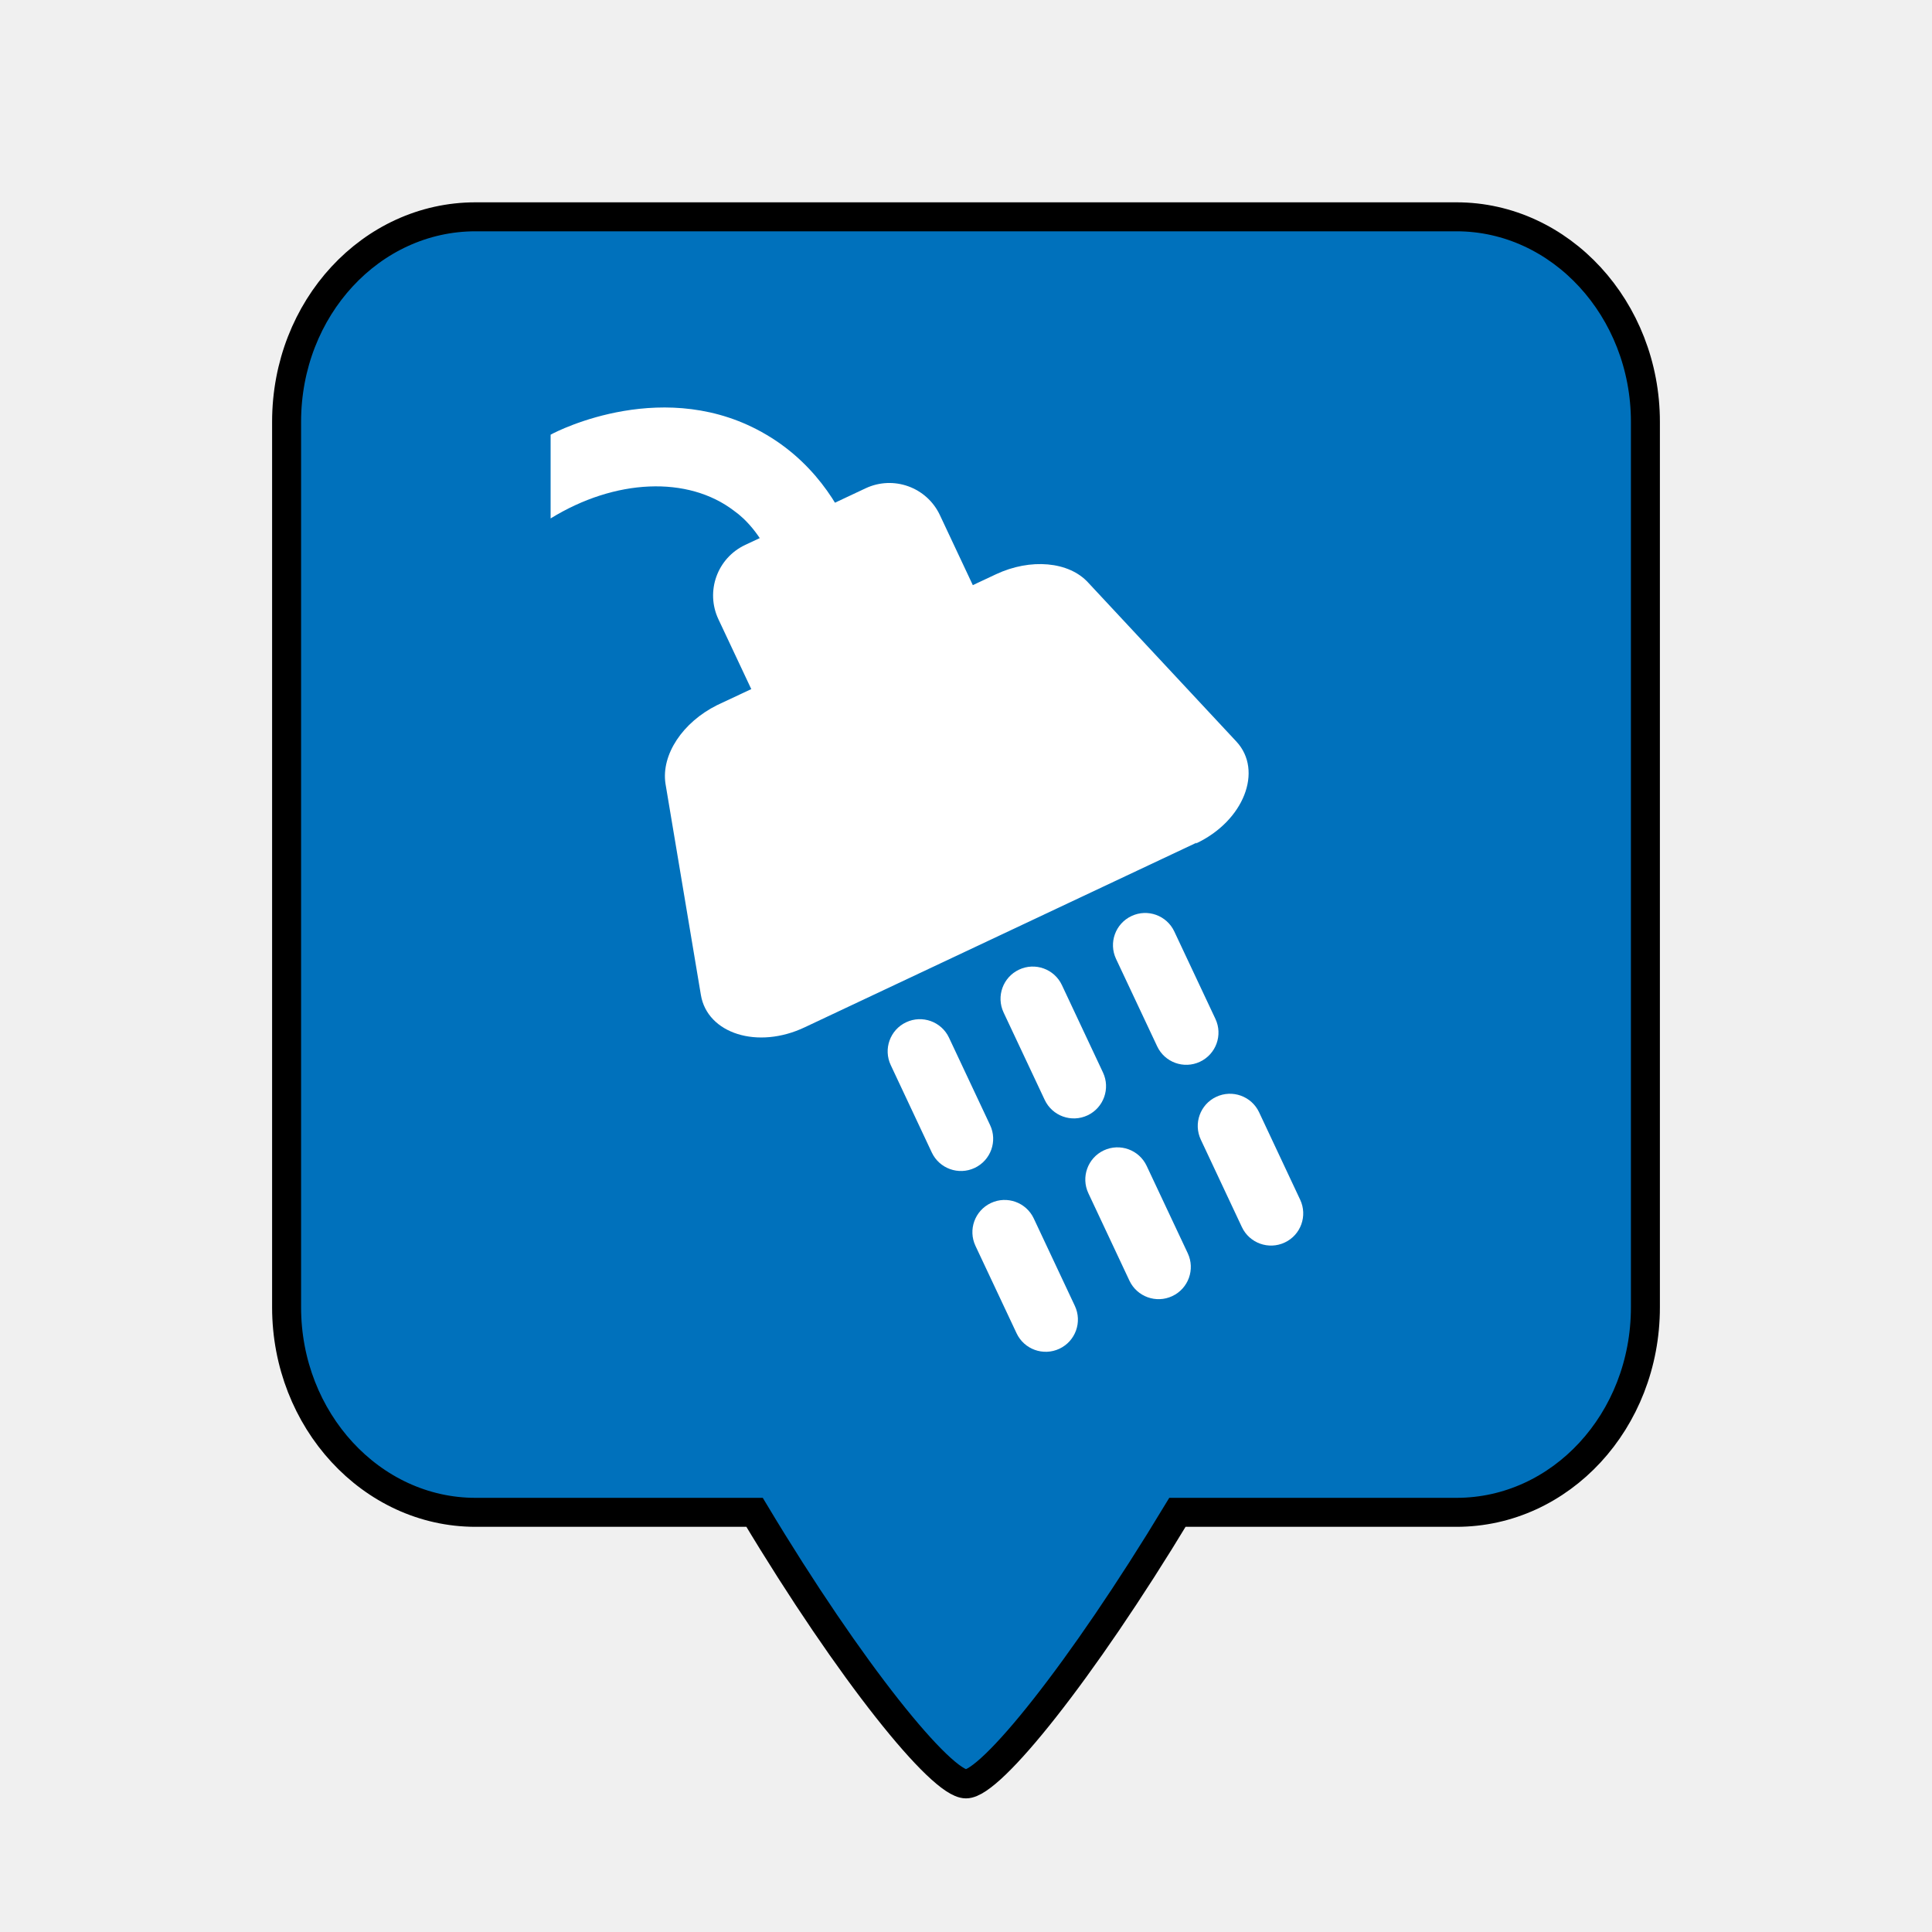
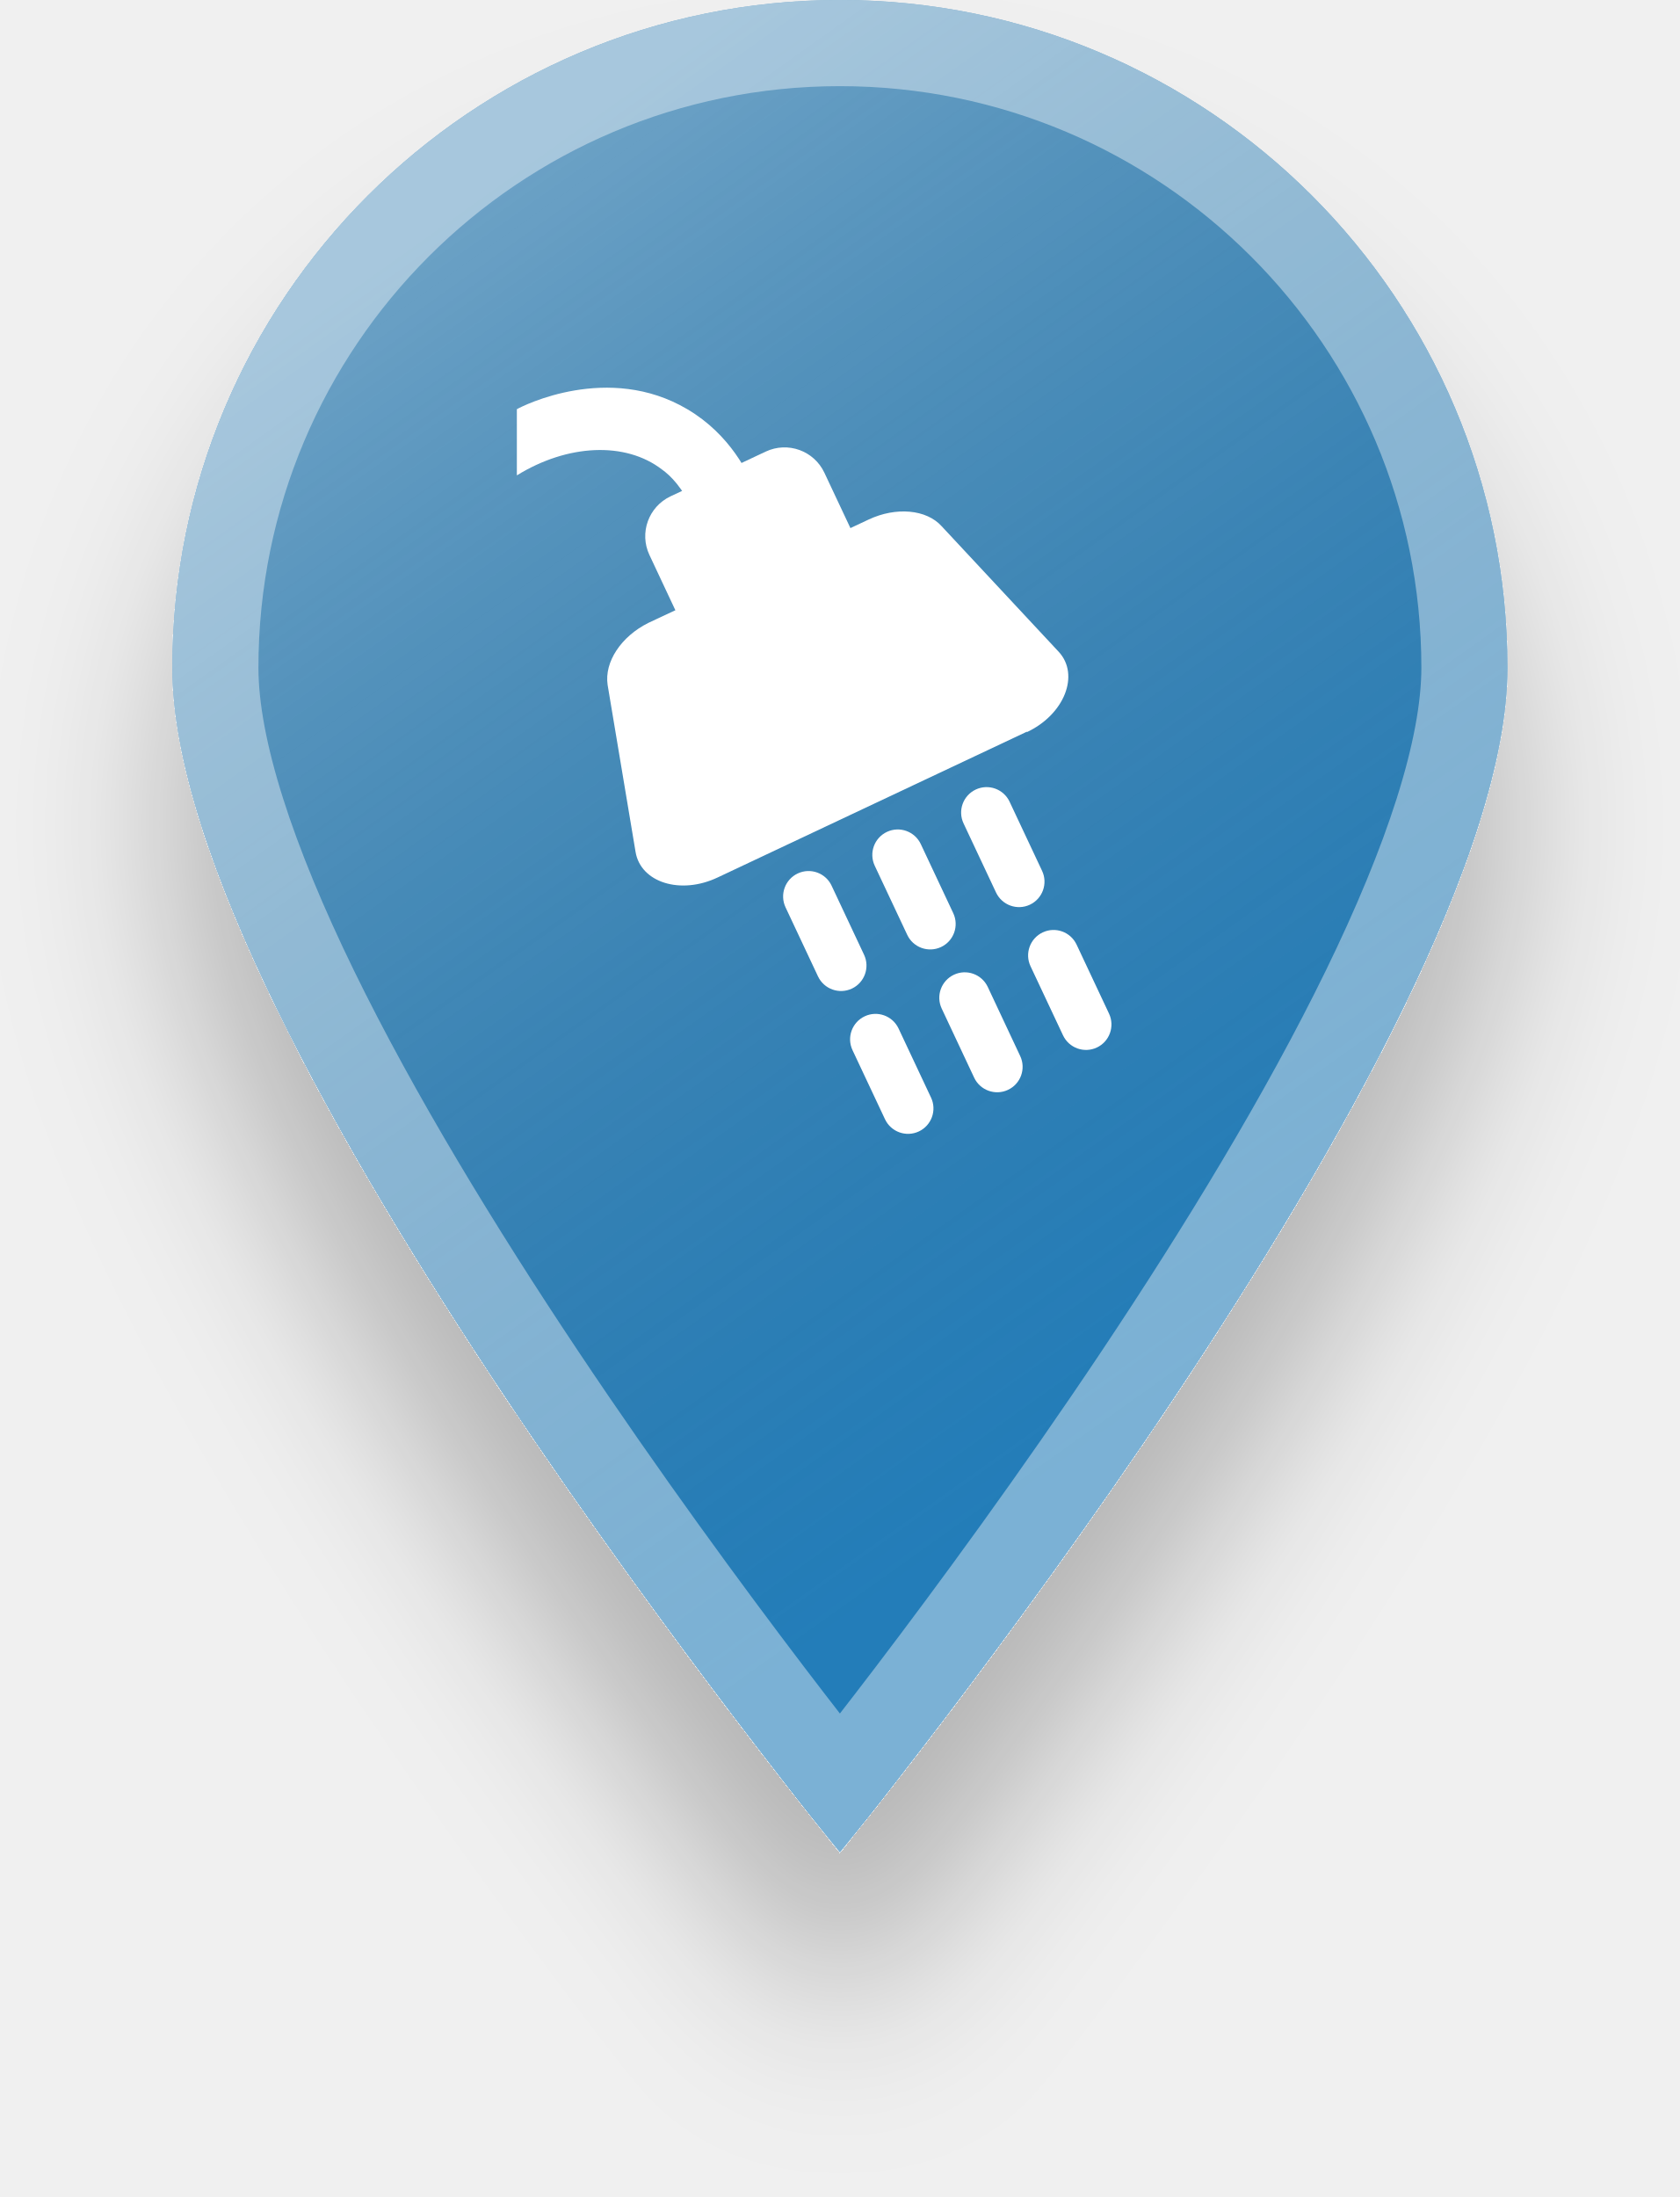
- <svg xmlns="http://www.w3.org/2000/svg" width="50" height="50" viewBox="0 0 50 50" fill="none">
-   <path d="M37.694 5.611H12.306C9.611 5.611 7.417 7.972 7.417 10.917V33.833C7.417 36.75 9.611 39.139 12.306 39.139H19.528C22.028 43.306 24.361 46.167 25 46.167C25.639 46.167 27.972 43.278 30.472 39.139H37.694C40.389 39.139 42.583 36.778 42.583 33.833V10.917C42.583 8 40.389 5.611 37.694 5.611Z" fill="#0071BC" stroke="black" stroke-width="0.75" stroke-miterlimit="10" />
-   <path d="M30.972 21.806L20.833 26.583C19.611 27.167 18.306 26.75 18.139 25.75L17.222 20.278C17.111 19.528 17.667 18.694 18.556 18.25L25.778 14.861C26.667 14.444 27.667 14.528 28.167 15.083L32 19.194C32.694 19.944 32.194 21.25 30.944 21.833L30.972 21.806Z" fill="white" />
-   <path d="M24.56 26.855C24.364 26.439 23.868 26.26 23.451 26.456C23.035 26.651 22.856 27.148 23.052 27.564L24.115 29.827C24.311 30.243 24.808 30.422 25.224 30.226C25.641 30.03 25.82 29.534 25.624 29.118L24.56 26.855Z" fill="white" />
-   <path d="M27.482 25.494C27.286 25.077 26.789 24.898 26.373 25.094C25.956 25.29 25.777 25.786 25.973 26.203L27.037 28.465C27.233 28.882 27.729 29.061 28.146 28.865C28.562 28.669 28.741 28.172 28.545 27.756L27.482 25.494Z" fill="white" />
-   <path d="M30.391 24.107C30.195 23.69 29.699 23.511 29.283 23.707C28.866 23.903 28.687 24.399 28.883 24.816L29.947 27.078C30.142 27.495 30.639 27.674 31.055 27.478C31.472 27.282 31.651 26.786 31.455 26.369L30.391 24.107Z" fill="white" />
-   <path d="M26.754 31.534C26.558 31.117 26.061 30.938 25.645 31.134C25.228 31.33 25.049 31.826 25.245 32.243L26.309 34.505C26.505 34.922 27.001 35.101 27.418 34.905C27.834 34.709 28.013 34.213 27.817 33.796L26.754 31.534Z" fill="white" />
-   <path d="M29.675 30.172C29.479 29.756 28.983 29.577 28.566 29.772C28.15 29.968 27.971 30.465 28.167 30.881L29.23 33.144C29.426 33.56 29.923 33.739 30.339 33.543C30.756 33.347 30.935 32.851 30.739 32.434L29.675 30.172Z" fill="white" />
-   <path d="M32.585 28.785C32.389 28.369 31.893 28.19 31.476 28.386C31.06 28.581 30.881 29.078 31.077 29.494L32.14 31.757C32.336 32.173 32.833 32.352 33.249 32.156C33.666 31.961 33.844 31.464 33.648 31.048L32.585 28.785Z" fill="white" />
-   <path d="M22.402 12.637L19.285 14.103C18.563 14.442 18.253 15.303 18.592 16.025L19.81 18.614C20.149 19.336 21.009 19.646 21.731 19.307L24.849 17.841C25.57 17.502 25.881 16.641 25.541 15.919L24.324 13.33C23.984 12.608 23.124 12.298 22.402 12.637Z" fill="white" />
-   <path d="M22.056 13.917C21.861 13.389 21.25 12.083 19.833 11.25C17.25 9.722 14.444 11.139 14.25 11.25V13.417C15.917 12.389 17.806 12.306 19 13.222C19.278 13.417 19.694 13.833 20 14.556C20.694 14.333 21.361 14.111 22.056 13.889V13.917Z" fill="white" />
+ <svg xmlns="http://www.w3.org/2000/svg" width="39" height="51" viewBox="0 0 39 51" fill="none">
+   <g filter="url(#filter0_d_215_697)">
+     <path d="M35 15.5C35 24.06 19.5 43 19.5 43C19.5 43 4 24.06 4 15.5C4 6.94 10.94 0 19.5 0C28.06 0 35 6.94 35 15.5Z" fill="#237DB9" />
+     <path d="M35 15.5C35 24.06 19.5 43 19.5 43C19.5 43 4 24.06 4 15.5C4 6.94 10.94 0 19.5 0C28.06 0 35 6.94 35 15.5Z" fill="url(#paint0_linear_215_697)" fill-opacity="0.4" />
+     <path d="M19.5 1C27.508 1 34 7.492 34 15.5C34 17.398 33.122 20.012 31.68 22.97C30.254 25.892 28.343 29.021 26.418 31.905C24.495 34.785 22.571 37.403 21.126 39.302C20.469 40.165 19.912 40.878 19.5 41.398C19.088 40.878 18.531 40.165 17.874 39.302C16.429 37.403 14.505 34.785 12.582 31.905C10.657 29.021 8.746 25.892 7.32 22.97C5.878 20.012 5 17.398 5 15.5C5 7.492 11.492 1 19.5 1Z" stroke="white" stroke-opacity="0.4" stroke-width="2" />
+     <path d="M23.852 16.98L16.666 20.367C15.8 20.78 14.874 20.485 14.756 19.776L14.107 15.898C14.028 15.366 14.421 14.775 15.052 14.46L20.17 12.059C20.8 11.763 21.509 11.822 21.863 12.216L24.58 15.13C25.073 15.661 24.718 16.587 23.832 17L23.852 16.98Z" fill="white" />
+     <path d="M19.307 20.559C19.168 20.264 18.817 20.137 18.521 20.276C18.226 20.415 18.099 20.767 18.238 21.062L18.992 22.666C19.131 22.961 19.483 23.087 19.778 22.949C20.073 22.81 20.2 22.458 20.061 22.163L19.307 20.559Z" fill="white" />
+     <path d="M21.378 19.594C21.239 19.299 20.887 19.172 20.592 19.311C20.297 19.45 20.17 19.802 20.309 20.097L21.063 21.7C21.201 21.996 21.553 22.122 21.848 21.984C22.144 21.845 22.27 21.493 22.132 21.198L21.378 19.594Z" fill="white" />
+     <path d="M23.44 18.611C23.301 18.316 22.95 18.189 22.654 18.328C22.359 18.467 22.232 18.819 22.371 19.114L23.125 20.718C23.264 21.013 23.616 21.14 23.911 21.001C24.206 20.862 24.333 20.51 24.194 20.215L23.44 18.611Z" fill="white" />
+     <path d="M20.862 23.875C20.723 23.58 20.371 23.453 20.076 23.592C19.781 23.731 19.654 24.083 19.793 24.378L20.547 25.981C20.686 26.276 21.037 26.403 21.332 26.265C21.628 26.126 21.755 25.774 21.616 25.479L20.862 23.875Z" fill="white" />
+     <path d="M22.933 22.91C22.794 22.615 22.442 22.488 22.147 22.627C21.852 22.766 21.725 23.118 21.864 23.413L22.617 25.016C22.756 25.311 23.108 25.438 23.403 25.299C23.698 25.161 23.825 24.809 23.686 24.514L22.933 22.91Z" fill="white" />
+     <path d="M24.995 21.927C24.856 21.632 24.504 21.505 24.209 21.644C23.914 21.783 23.787 22.135 23.926 22.43L24.68 24.033C24.819 24.329 25.17 24.455 25.465 24.317C25.761 24.178 25.887 23.826 25.749 23.531L24.995 21.927Z" fill="white" />
+     <path d="M17.778 10.483L15.569 11.521C15.057 11.762 14.837 12.372 15.078 12.883L15.94 14.719C16.181 15.23 16.791 15.45 17.302 15.209L19.512 14.171C20.023 13.93 20.243 13.32 20.003 12.809L19.14 10.974C18.899 10.462 18.29 10.242 17.778 10.483Z" fill="white" />
+     <path d="M17.532 11.389C17.394 11.015 16.961 10.09 15.957 9.499C14.126 8.416 12.138 9.42 12 9.499V11.035C13.181 10.306 14.52 10.247 15.367 10.897C15.563 11.035 15.859 11.33 16.075 11.842C16.567 11.684 17.04 11.527 17.532 11.37V11.389Z" fill="white" />
+   </g>
+   <defs>
+     <filter id="filter0_d_215_697" x="0" y="0" width="39" height="51" filterUnits="userSpaceOnUse" color-interpolation-filters="sRGB">
+       <feFlood flood-opacity="0" result="BackgroundImageFix" />
+       <feColorMatrix in="SourceAlpha" type="matrix" values="0 0 0 0 0 0 0 0 0 0 0 0 0 0 0 0 0 0 127 0" result="hardAlpha" />
+       <feOffset dy="4" />
+       <feGaussianBlur stdDeviation="2" />
+       <feComposite in2="hardAlpha" operator="out" />
+       <feColorMatrix type="matrix" values="0 0 0 0 0 0 0 0 0 0 0 0 0 0 0 0 0 0 0.25 0" />
+       <feBlend mode="normal" in2="BackgroundImageFix" result="effect1_dropShadow_215_697" />
+       <feBlend mode="normal" in="SourceGraphic" in2="effect1_dropShadow_215_697" result="shape" />
+     </filter>
+     <linearGradient id="paint0_linear_215_697" x1="10.5" y1="5" x2="29" y2="31" gradientUnits="userSpaceOnUse">
+       <stop stop-color="#D9D9D9" />
+       <stop offset="1" stop-color="#737373" stop-opacity="0" />
+     </linearGradient>
+   </defs>
</svg>
